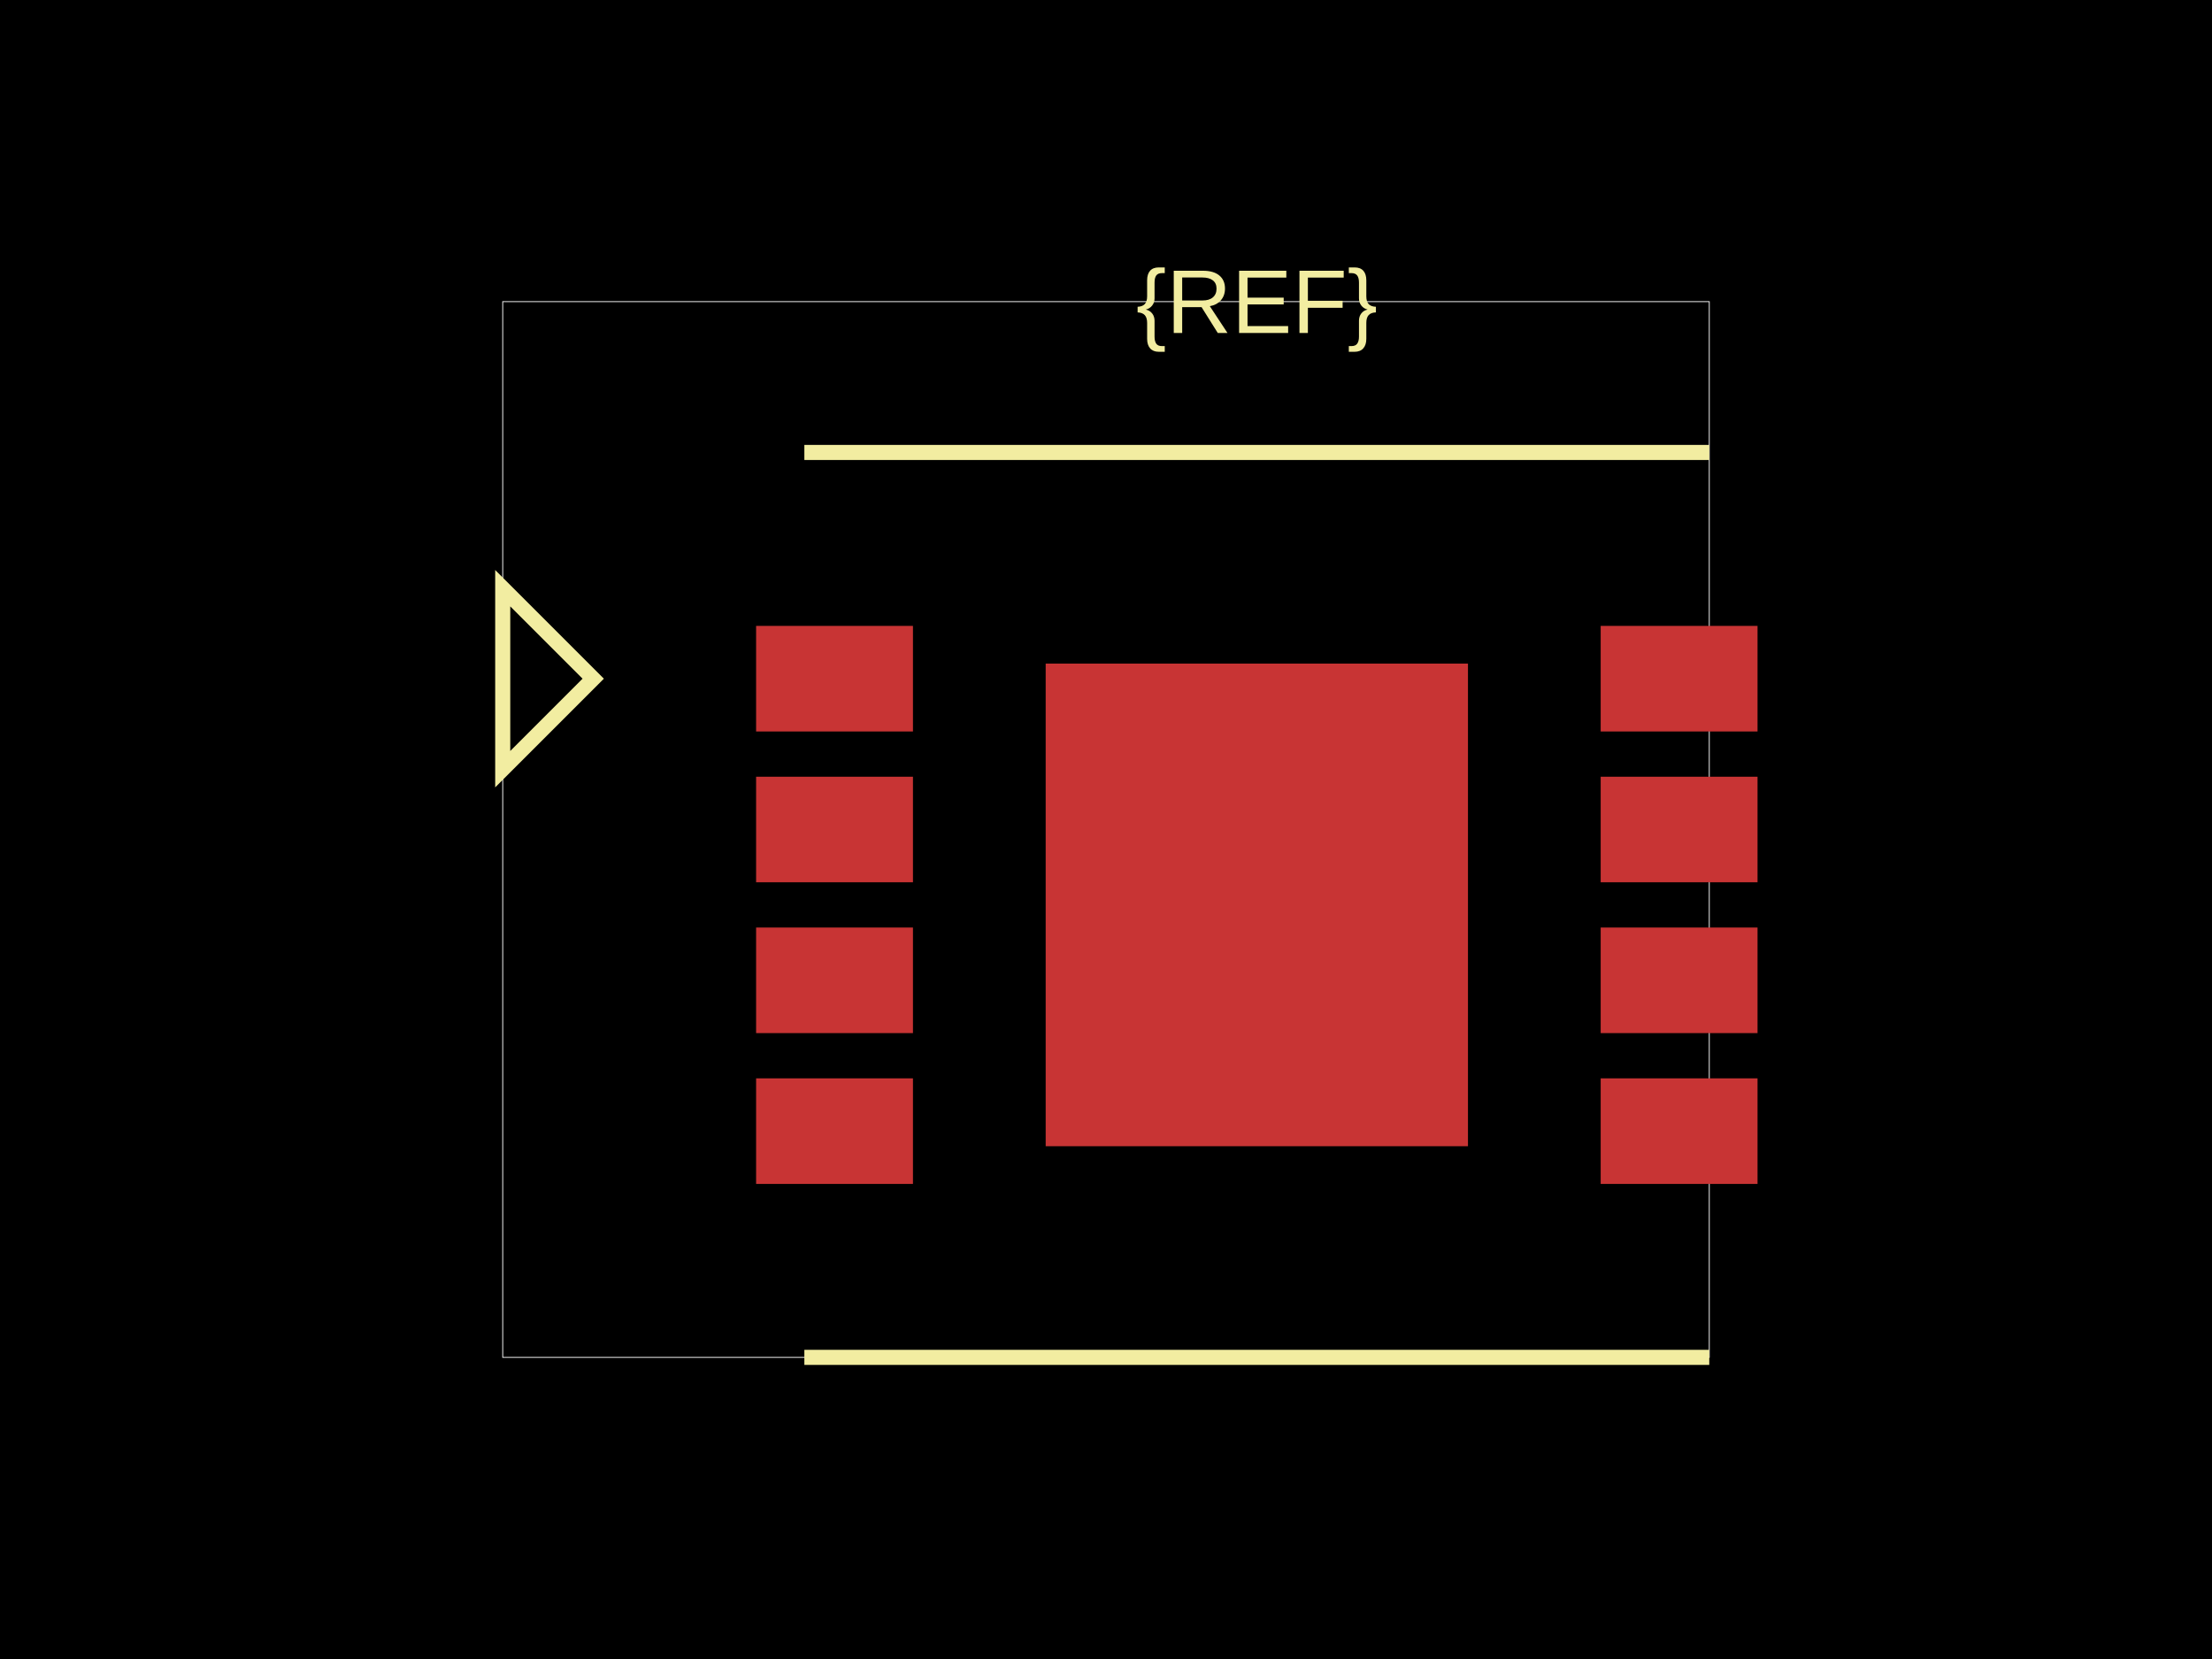
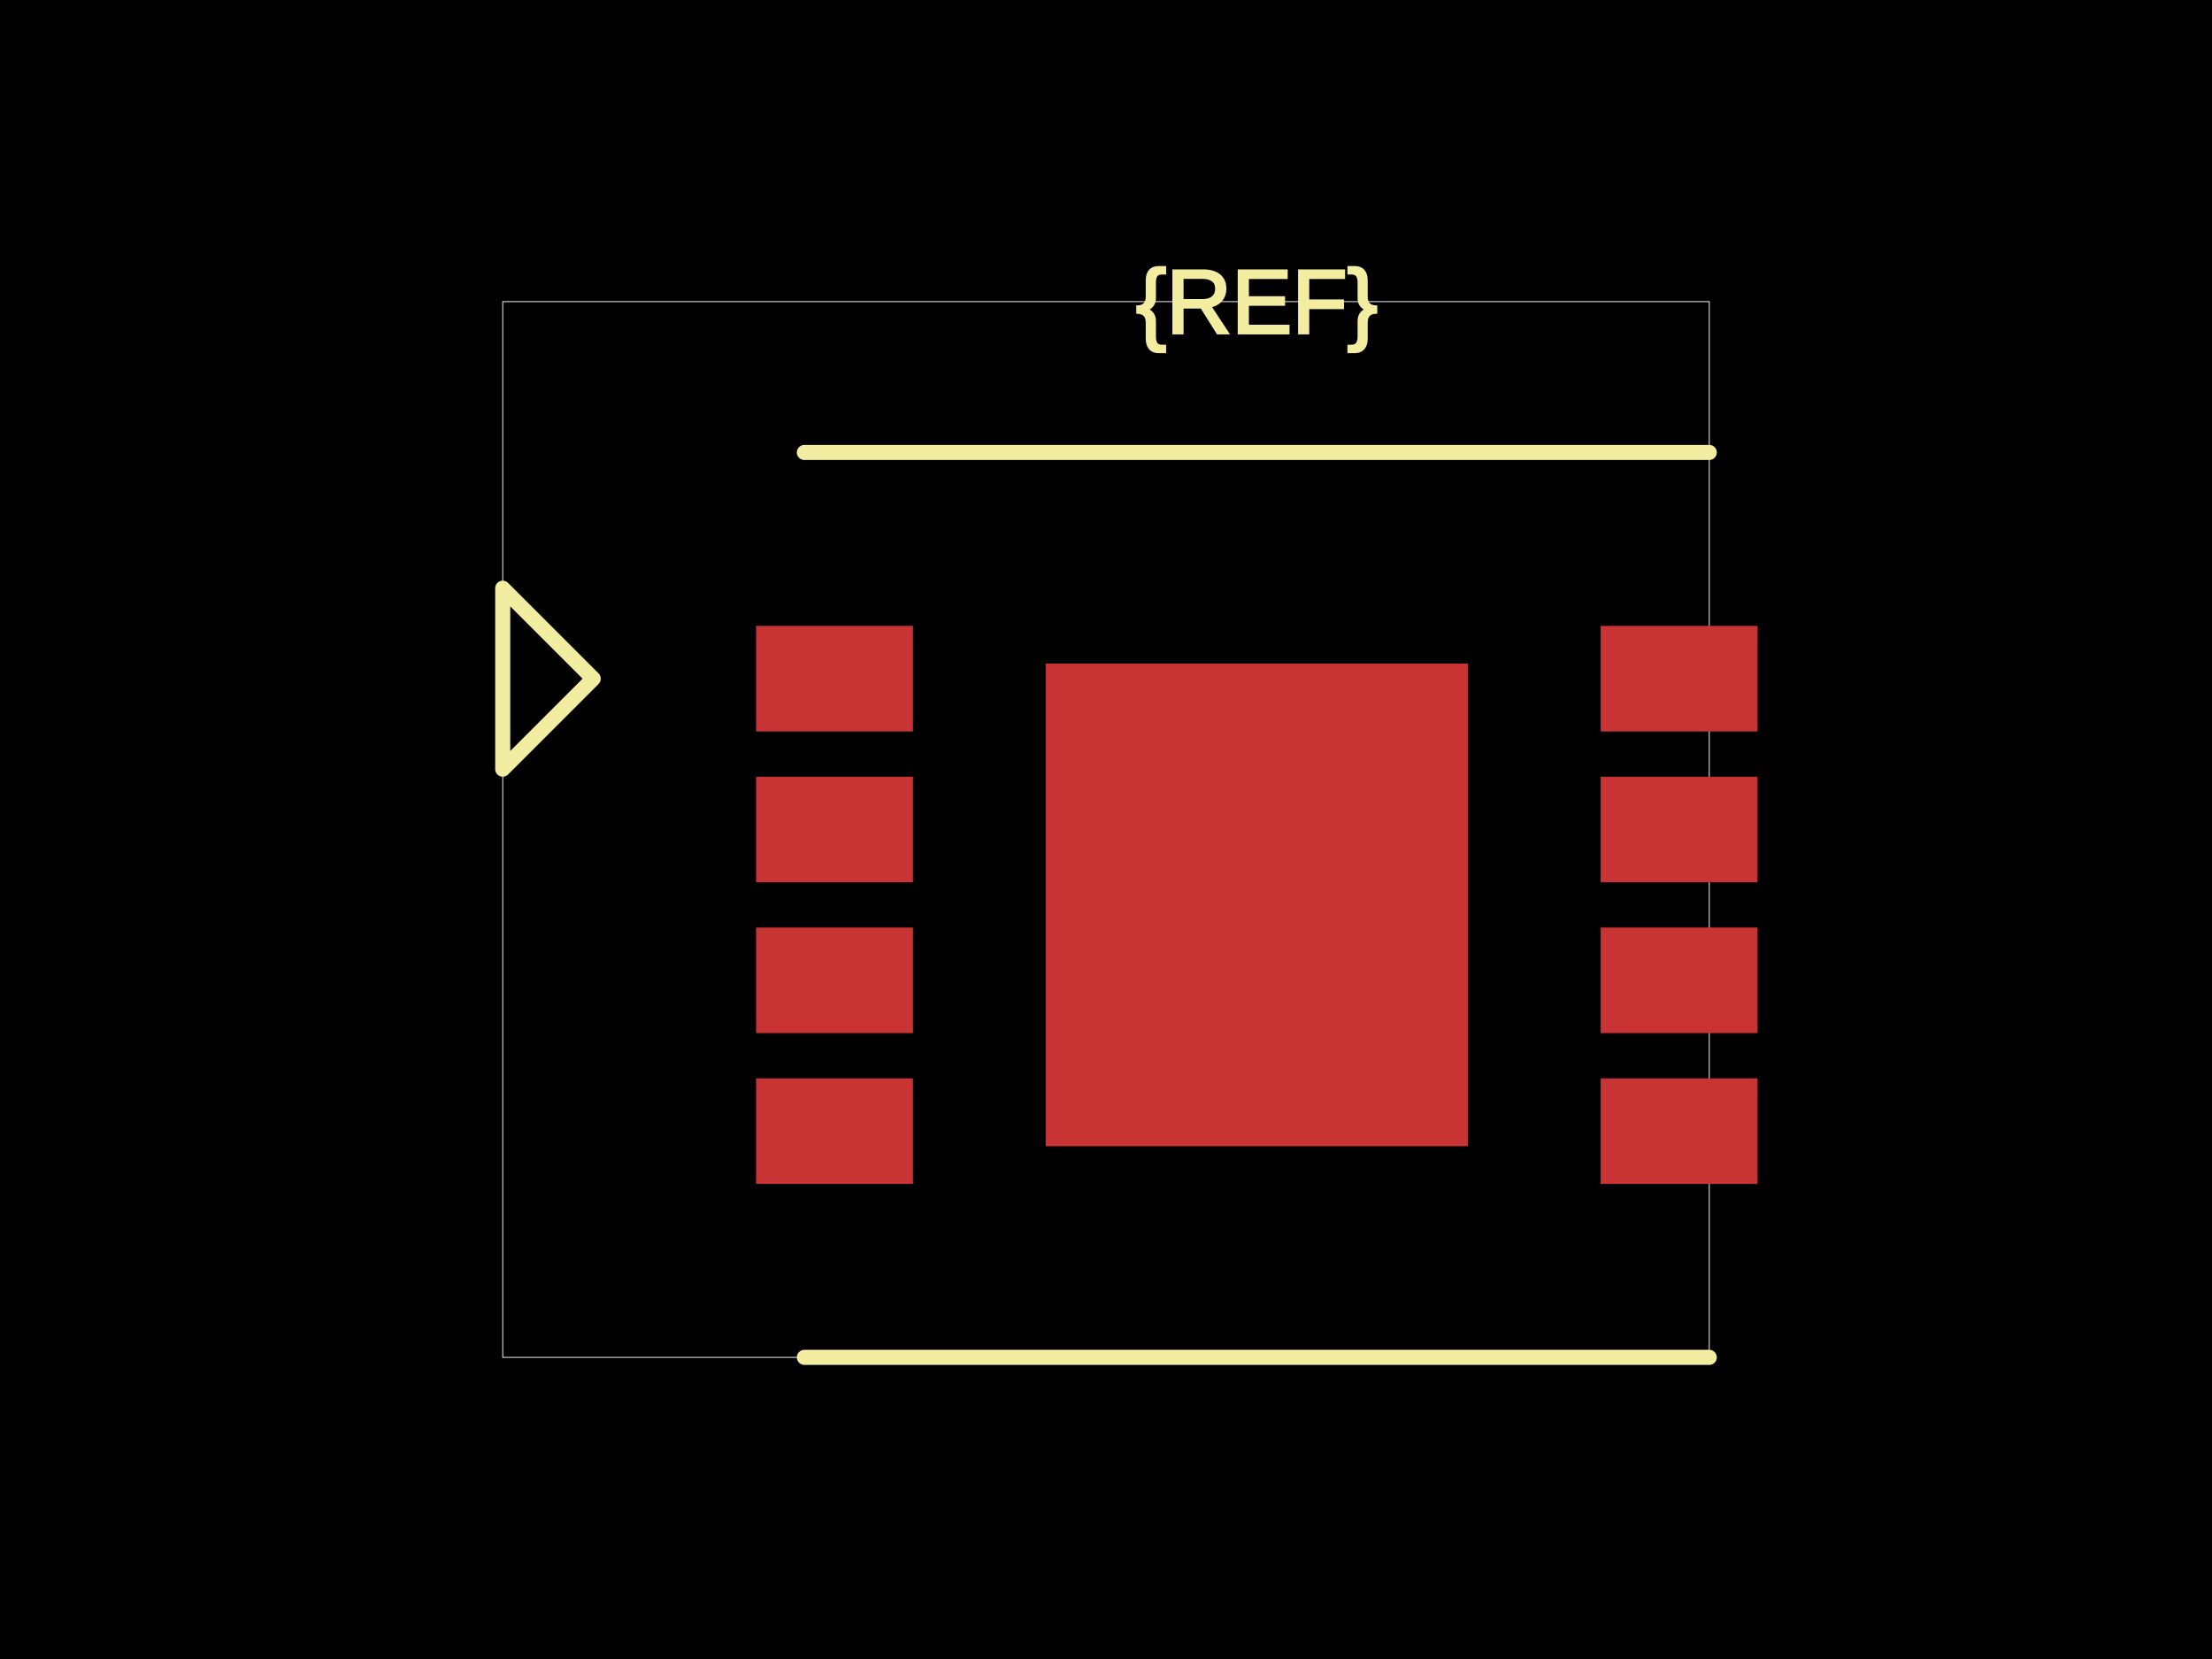
<svg xmlns="http://www.w3.org/2000/svg" width="800" height="600">
  <style />
  <rect class="boundary" x="0" y="0" fill="#000" width="800" height="600" />
  <rect class="pcb-boundary" fill="none" stroke="#fff" stroke-width="0.3" x="181.818" y="109.091" width="436.364" height="381.818" />
  <rect class="pcb-pad" fill="rgb(200, 52, 52)" x="273.455" y="226.364" width="56.727" height="38.182" />
  <rect class="pcb-pad" fill="rgb(200, 52, 52)" x="273.455" y="280.909" width="56.727" height="38.182" />
  <rect class="pcb-pad" fill="rgb(200, 52, 52)" x="273.455" y="335.455" width="56.727" height="38.182" />
  <rect class="pcb-pad" fill="rgb(200, 52, 52)" x="273.455" y="390" width="56.727" height="38.182" />
  <rect class="pcb-pad" fill="rgb(200, 52, 52)" x="578.909" y="226.364" width="56.727" height="38.182" />
  <rect class="pcb-pad" fill="rgb(200, 52, 52)" x="578.909" y="280.909" width="56.727" height="38.182" />
  <rect class="pcb-pad" fill="rgb(200, 52, 52)" x="578.909" y="335.455" width="56.727" height="38.182" />
  <rect class="pcb-pad" fill="rgb(200, 52, 52)" x="578.909" y="390" width="56.727" height="38.182" />
  <rect class="pcb-pad" fill="rgb(200, 52, 52)" x="378.182" y="240" width="152.727" height="174.545" />
-   <path class="pcb-silkscreen pcb-silkscreen-top" d="M 290.909 163.636 L 618.182 163.636" fill="none" stroke="#f2eda1" stroke-width="5.455" data-pcb-component-id="" data-pcb-silkscreen-path-id="" />
-   <path class="pcb-silkscreen pcb-silkscreen-top" d="M 290.909 490.909 L 618.182 490.909" fill="none" stroke="#f2eda1" stroke-width="5.455" data-pcb-component-id="" data-pcb-silkscreen-path-id="" />
-   <path class="pcb-silkscreen pcb-silkscreen-top" d="M 214.545 245.455 L 181.818 212.727 L 181.818 278.182 L 214.545 245.455 Z" fill="none" stroke="#f2eda1" stroke-width="5.455" data-pcb-component-id="pin_marker_1" data-pcb-silkscreen-path-id="pin_marker_1" />
-   <text x="0" y="0" fill="#f2eda1" font-family="Arial, sans-serif" font-size="32.727" text-anchor="middle" dominant-baseline="central" transform="matrix(1,0,0,1,454.5455,109.0909)" class="pcb-silkscreen-text pcb-silkscreen-top" data-pcb-silkscreen-text-id="pcb_component_1" stroke="#f2eda1" stroke-width="0">{REF}</text>
+   <path class="pcb-silkscreen pcb-silkscreen-top" d="M 290.909 163.636 L 618.182 163.636" fill="none" stroke="#f2eda1" stroke-width="5.455" stroke-linecap="round" stroke-linejoin="round" data-pcb-component-id="" data-pcb-silkscreen-path-id="" />
+   <path class="pcb-silkscreen pcb-silkscreen-top" d="M 290.909 490.909 L 618.182 490.909" fill="none" stroke="#f2eda1" stroke-width="5.455" stroke-linecap="round" stroke-linejoin="round" data-pcb-component-id="" data-pcb-silkscreen-path-id="" />
+   <path class="pcb-silkscreen pcb-silkscreen-top" d="M 214.545 245.455 L 181.818 212.727 L 181.818 278.182 L 214.545 245.455 Z" fill="none" stroke="#f2eda1" stroke-width="5.455" stroke-linecap="round" stroke-linejoin="round" data-pcb-component-id="pin_marker_1" data-pcb-silkscreen-path-id="pin_marker_1" />
+   <text x="0" y="0" dx="0" dy="0" fill="#f2eda1" font-family="Arial, sans-serif" font-size="32.727" text-anchor="middle" dominant-baseline="central" transform="matrix(1,0,0,1,454.5455,109.0909)" class="pcb-silkscreen-text pcb-silkscreen-top" data-pcb-silkscreen-text-id="pcb_component_1" stroke="#f2eda1">{REF}</text>
</svg>
